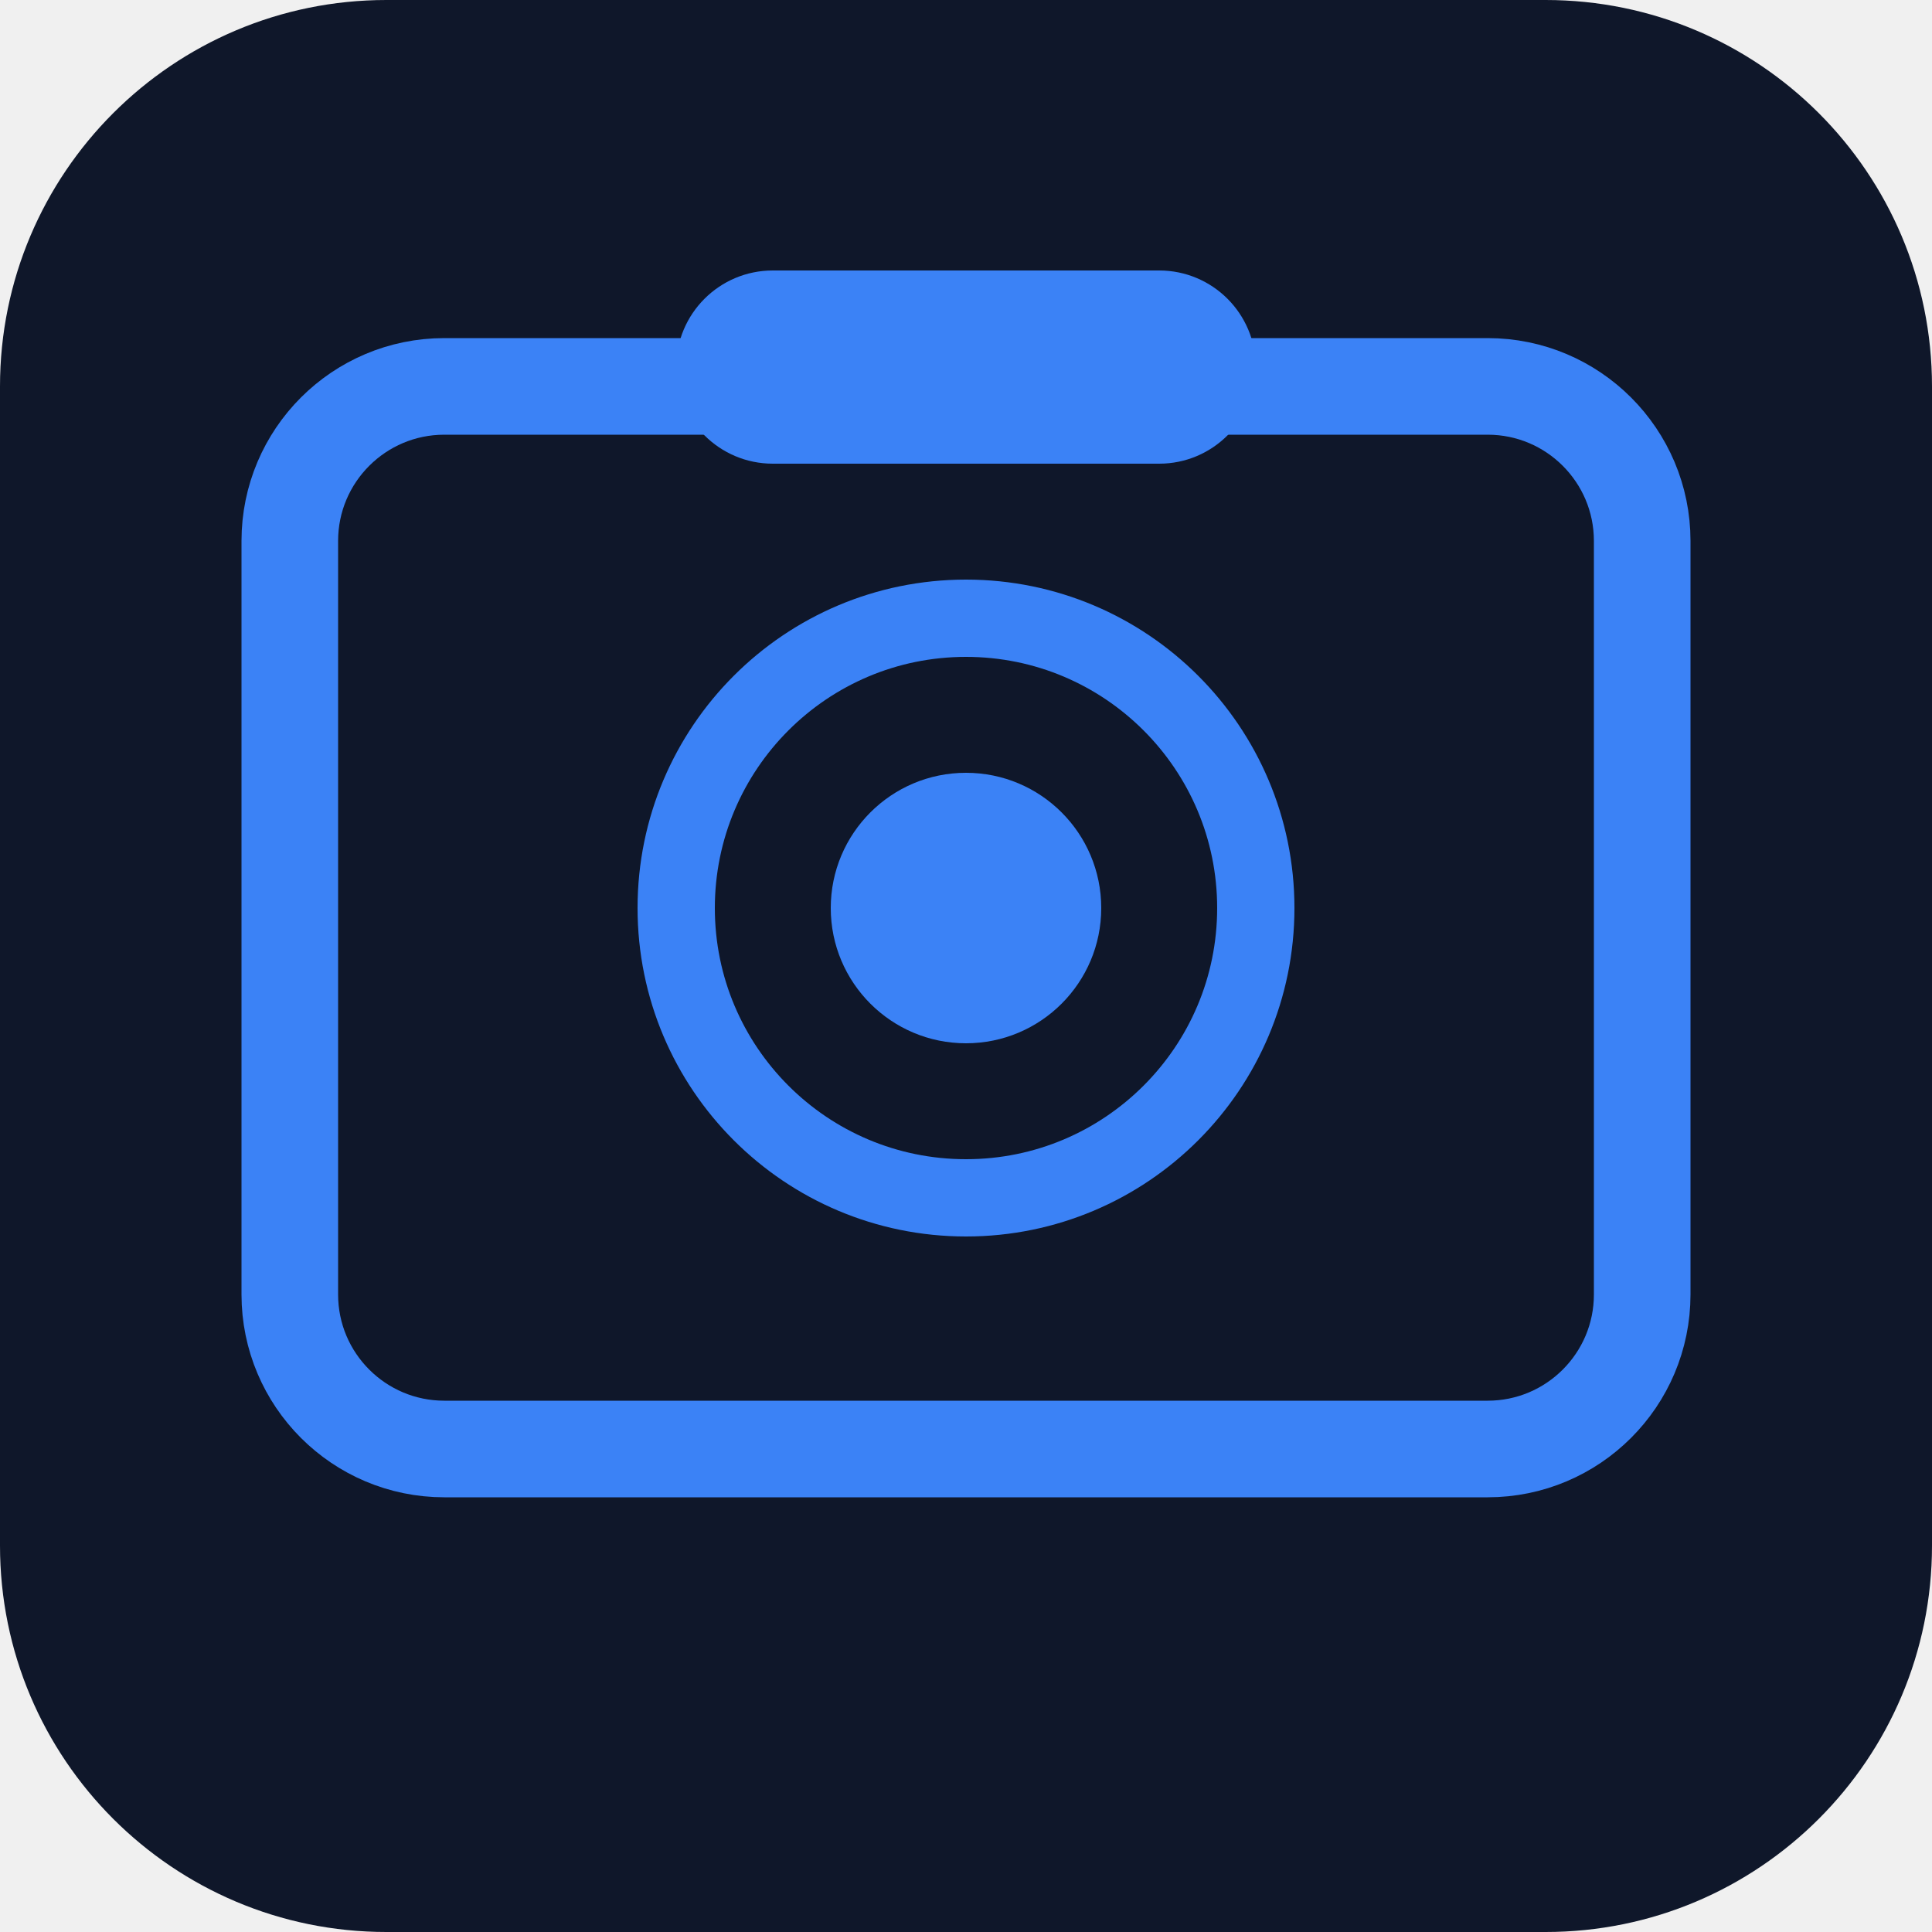
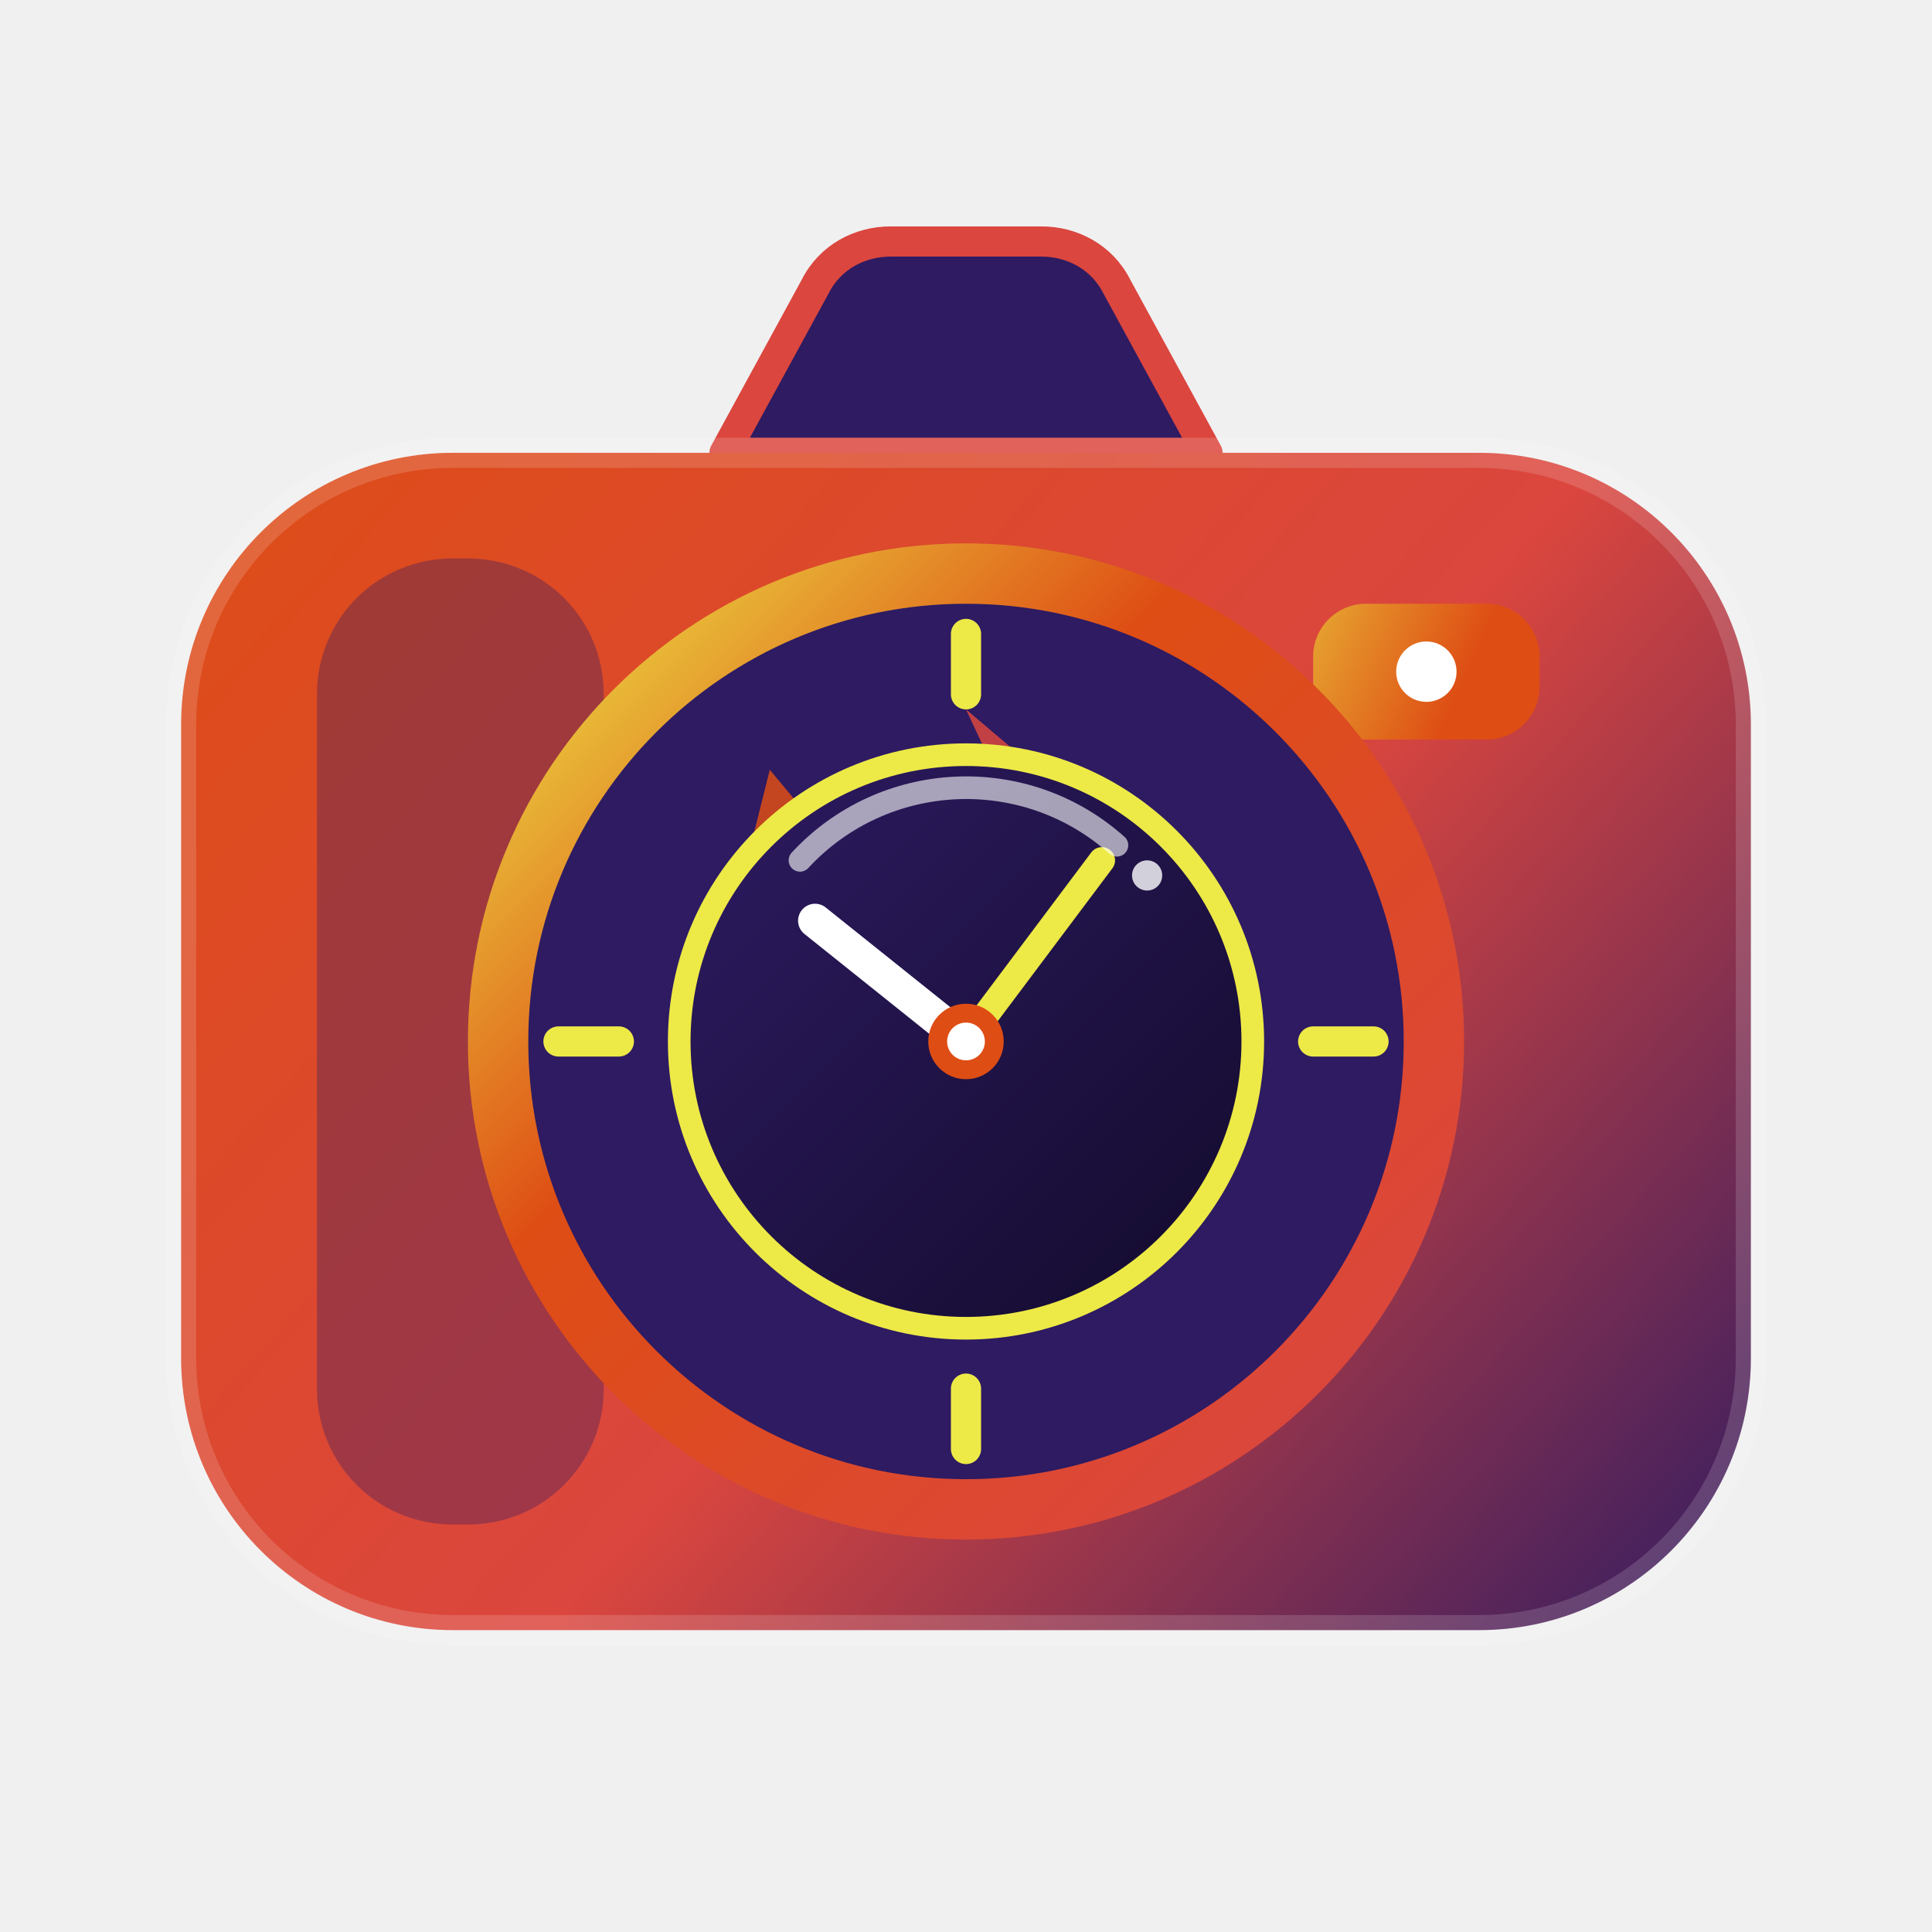
- <svg xmlns="http://www.w3.org/2000/svg" viewBox="0 0 100 100">
-   <rect width="100" height="100" rx="20" fill="#0f172a" />
-   <rect x="15" y="20" width="70" height="55" rx="8" fill="none" stroke="#3b82f6" stroke-width="5" />
-   <circle cx="50" cy="47" r="15" fill="none" stroke="#3b82f6" stroke-width="4" />
-   <circle cx="50" cy="47" r="7" fill="#3b82f6" />
-   <rect x="35" y="14" width="30" height="10" rx="5" fill="#3b82f6" />
+ <svg xmlns="http://www.w3.org/2000/svg" viewBox="0 0 256 256" fill="none">
+   <defs>
+     <linearGradient id="bodyGrad" x1="28" y1="44" x2="228" y2="224" gradientUnits="userSpaceOnUse">
+       <stop offset="0%" stop-color="#DE4D14" />
+       <stop offset="55%" stop-color="#DB463E" />
+       <stop offset="100%" stop-color="#2E1B62" />
+     </linearGradient>
+     <linearGradient id="ringGrad" x1="72" y1="72" x2="184" y2="184" gradientUnits="userSpaceOnUse">
+       <stop offset="0%" stop-color="#EDE947" />
+       <stop offset="40%" stop-color="#DE4D14" />
+       <stop offset="100%" stop-color="#DB463E" />
+     </linearGradient>
+     <linearGradient id="coreGrad" x1="96" y1="96" x2="160" y2="160" gradientUnits="userSpaceOnUse">
+       <stop offset="0%" stop-color="#2E1B62" />
+       <stop offset="100%" stop-color="#160D33" />
+     </linearGradient>
+     <linearGradient id="flashGrad" x1="168" y1="52" x2="204" y2="68" gradientUnits="userSpaceOnUse">
+       <stop offset="0%" stop-color="#EDE947" />
+       <stop offset="100%" stop-color="#DE4D14" />
+     </linearGradient>
+     <linearGradient id="accentGrad" x1="50" y1="70" x2="110" y2="70" gradientUnits="userSpaceOnUse">
+       <stop offset="0%" stop-color="#EDE947" />
+       <stop offset="100%" stop-color="#FFFFFF" />
+     </linearGradient>
+   </defs>
+   <path d="M96 60 L108 38 C110 34 114 32 118 32 L138 32 C142 32 146 34 148 38 L160 60 Z" fill="#2E1B62" stroke="#DB463E" stroke-width="4" stroke-linejoin="round" />
+   <rect x="24" y="60" width="208" height="156" rx="36" fill="url(#bodyGrad)" stroke="#FFFFFF" stroke-width="4" stroke-opacity="0.15" />
+   <path d="M42 92 C42 82 50 74 60 74 L62 74 C72 74 80 82 80 92 L80 184 C80 194 72 202 62 202 L60 202 C50 202 42 194 42 184 Z" fill="#2E1B62" opacity="0.35" />
+   <rect x="174" y="80" width="30" height="18" rx="7" fill="url(#flashGrad)" />
+   <circle cx="189" cy="89" r="4" fill="#FFFFFF" />
+   <circle cx="128" cy="138" r="62" fill="#2E1B62" stroke="url(#ringGrad)" stroke-width="8" />
+   <line x1="128" y1="84" x2="128" y2="92" stroke="#EDE947" stroke-width="4" stroke-linecap="round" />
+   <line x1="182" y1="138" x2="174" y2="138" stroke="#EDE947" stroke-width="4" stroke-linecap="round" />
+   <line x1="128" y1="192" x2="128" y2="184" stroke="#EDE947" stroke-width="4" stroke-linecap="round" />
+   <line x1="74" y1="138" x2="82" y2="138" stroke="#EDE947" stroke-width="4" stroke-linecap="round" />
+   <path d="M128 94 L154 116 L142 124 Z" fill="#DB463E" opacity="0.85" />
+   <path d="M162 118 L162 152 L150 142 Z" fill="#DE4D14" opacity="0.85" />
+   <path d="M152 160 L124 172 L132 158 Z" fill="#EDE947" opacity="0.85" />
+   <path d="M116 168 L94 146 L106 138 Z" fill="#DB463E" opacity="0.85" />
+   <path d="M94 134 L102 102 L112 114 Z" fill="#DE4D14" opacity="0.85" />
+   <circle cx="128" cy="138" r="38" fill="url(#coreGrad)" stroke="#EDE947" stroke-width="3" />
+   <line x1="128" y1="138" x2="108" y2="122" stroke="#FFFFFF" stroke-width="4.5" stroke-linecap="round" />
+   <line x1="128" y1="138" x2="146" y2="114" stroke="#EDE947" stroke-width="3.5" stroke-linecap="round" />
+   <circle cx="128" cy="138" r="5" fill="#DE4D14" />
+   <circle cx="128" cy="138" r="2.5" fill="#FFFFFF" />
+   <path d="M106 114 A 30 30 0 0 1 148 112" stroke="#FFFFFF" stroke-width="3" stroke-linecap="round" opacity="0.6" />
+   <circle cx="152" cy="116" r="2" fill="#FFFFFF" opacity="0.8" />
</svg>
